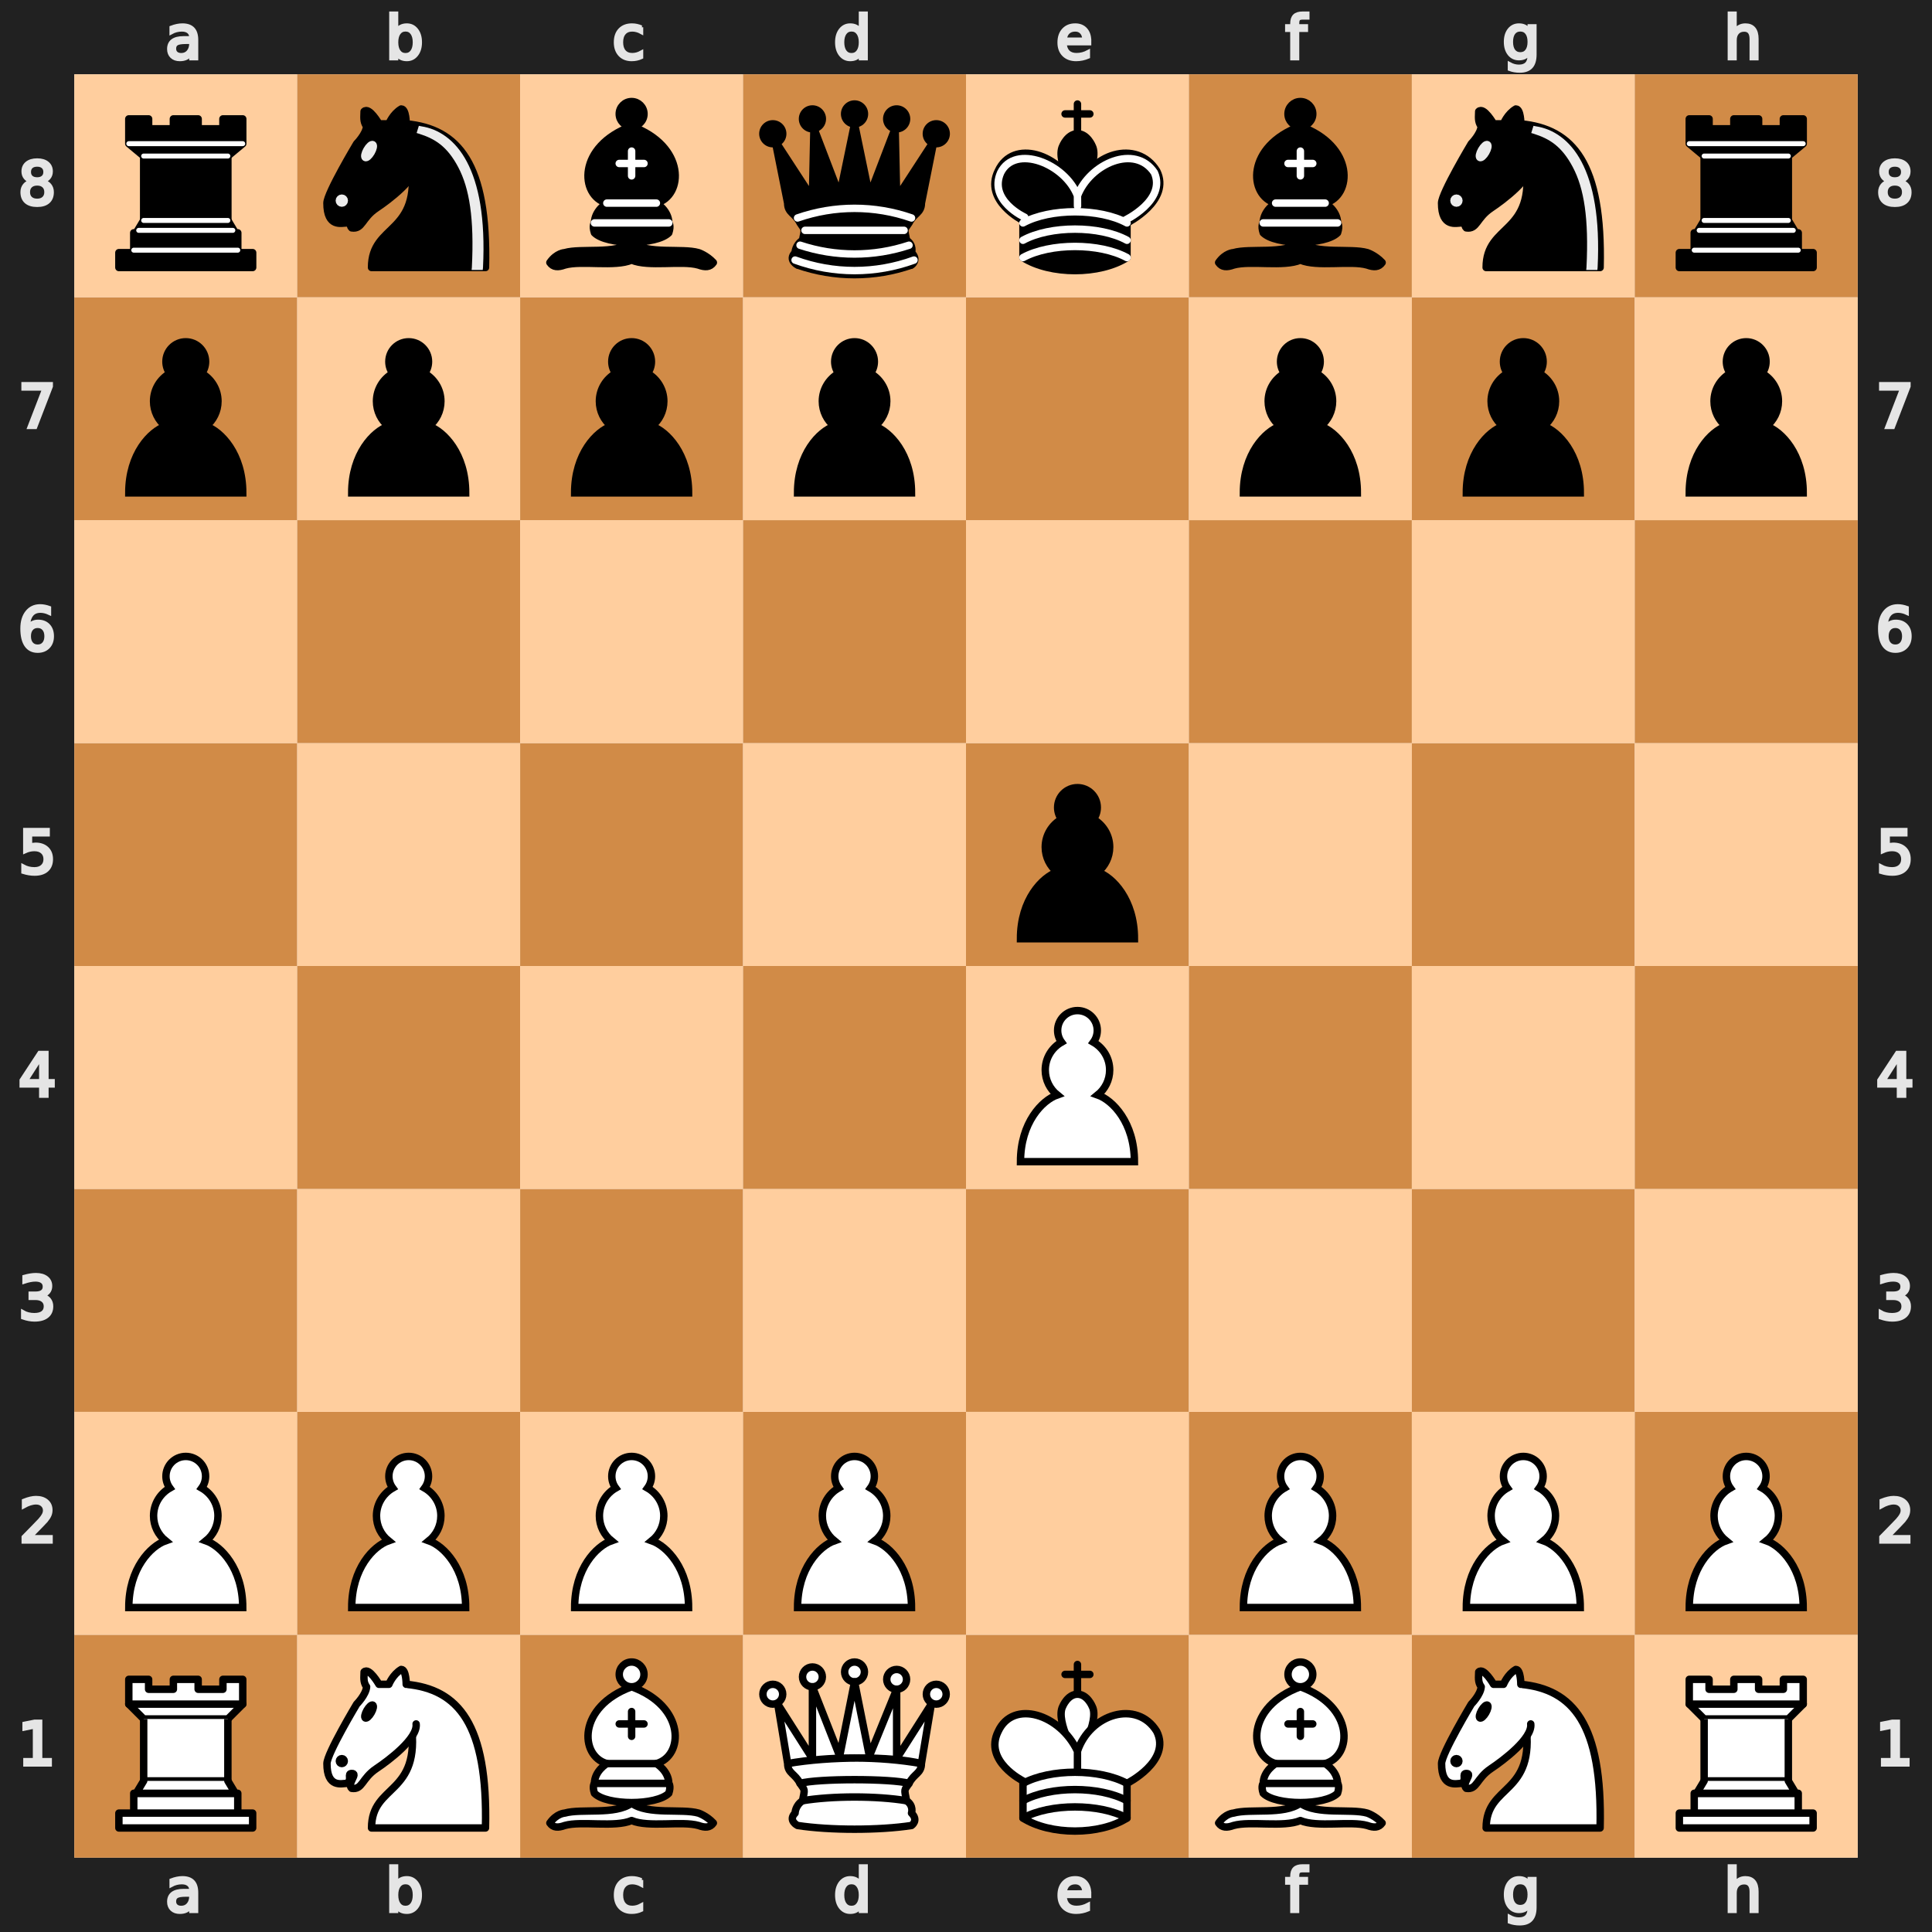
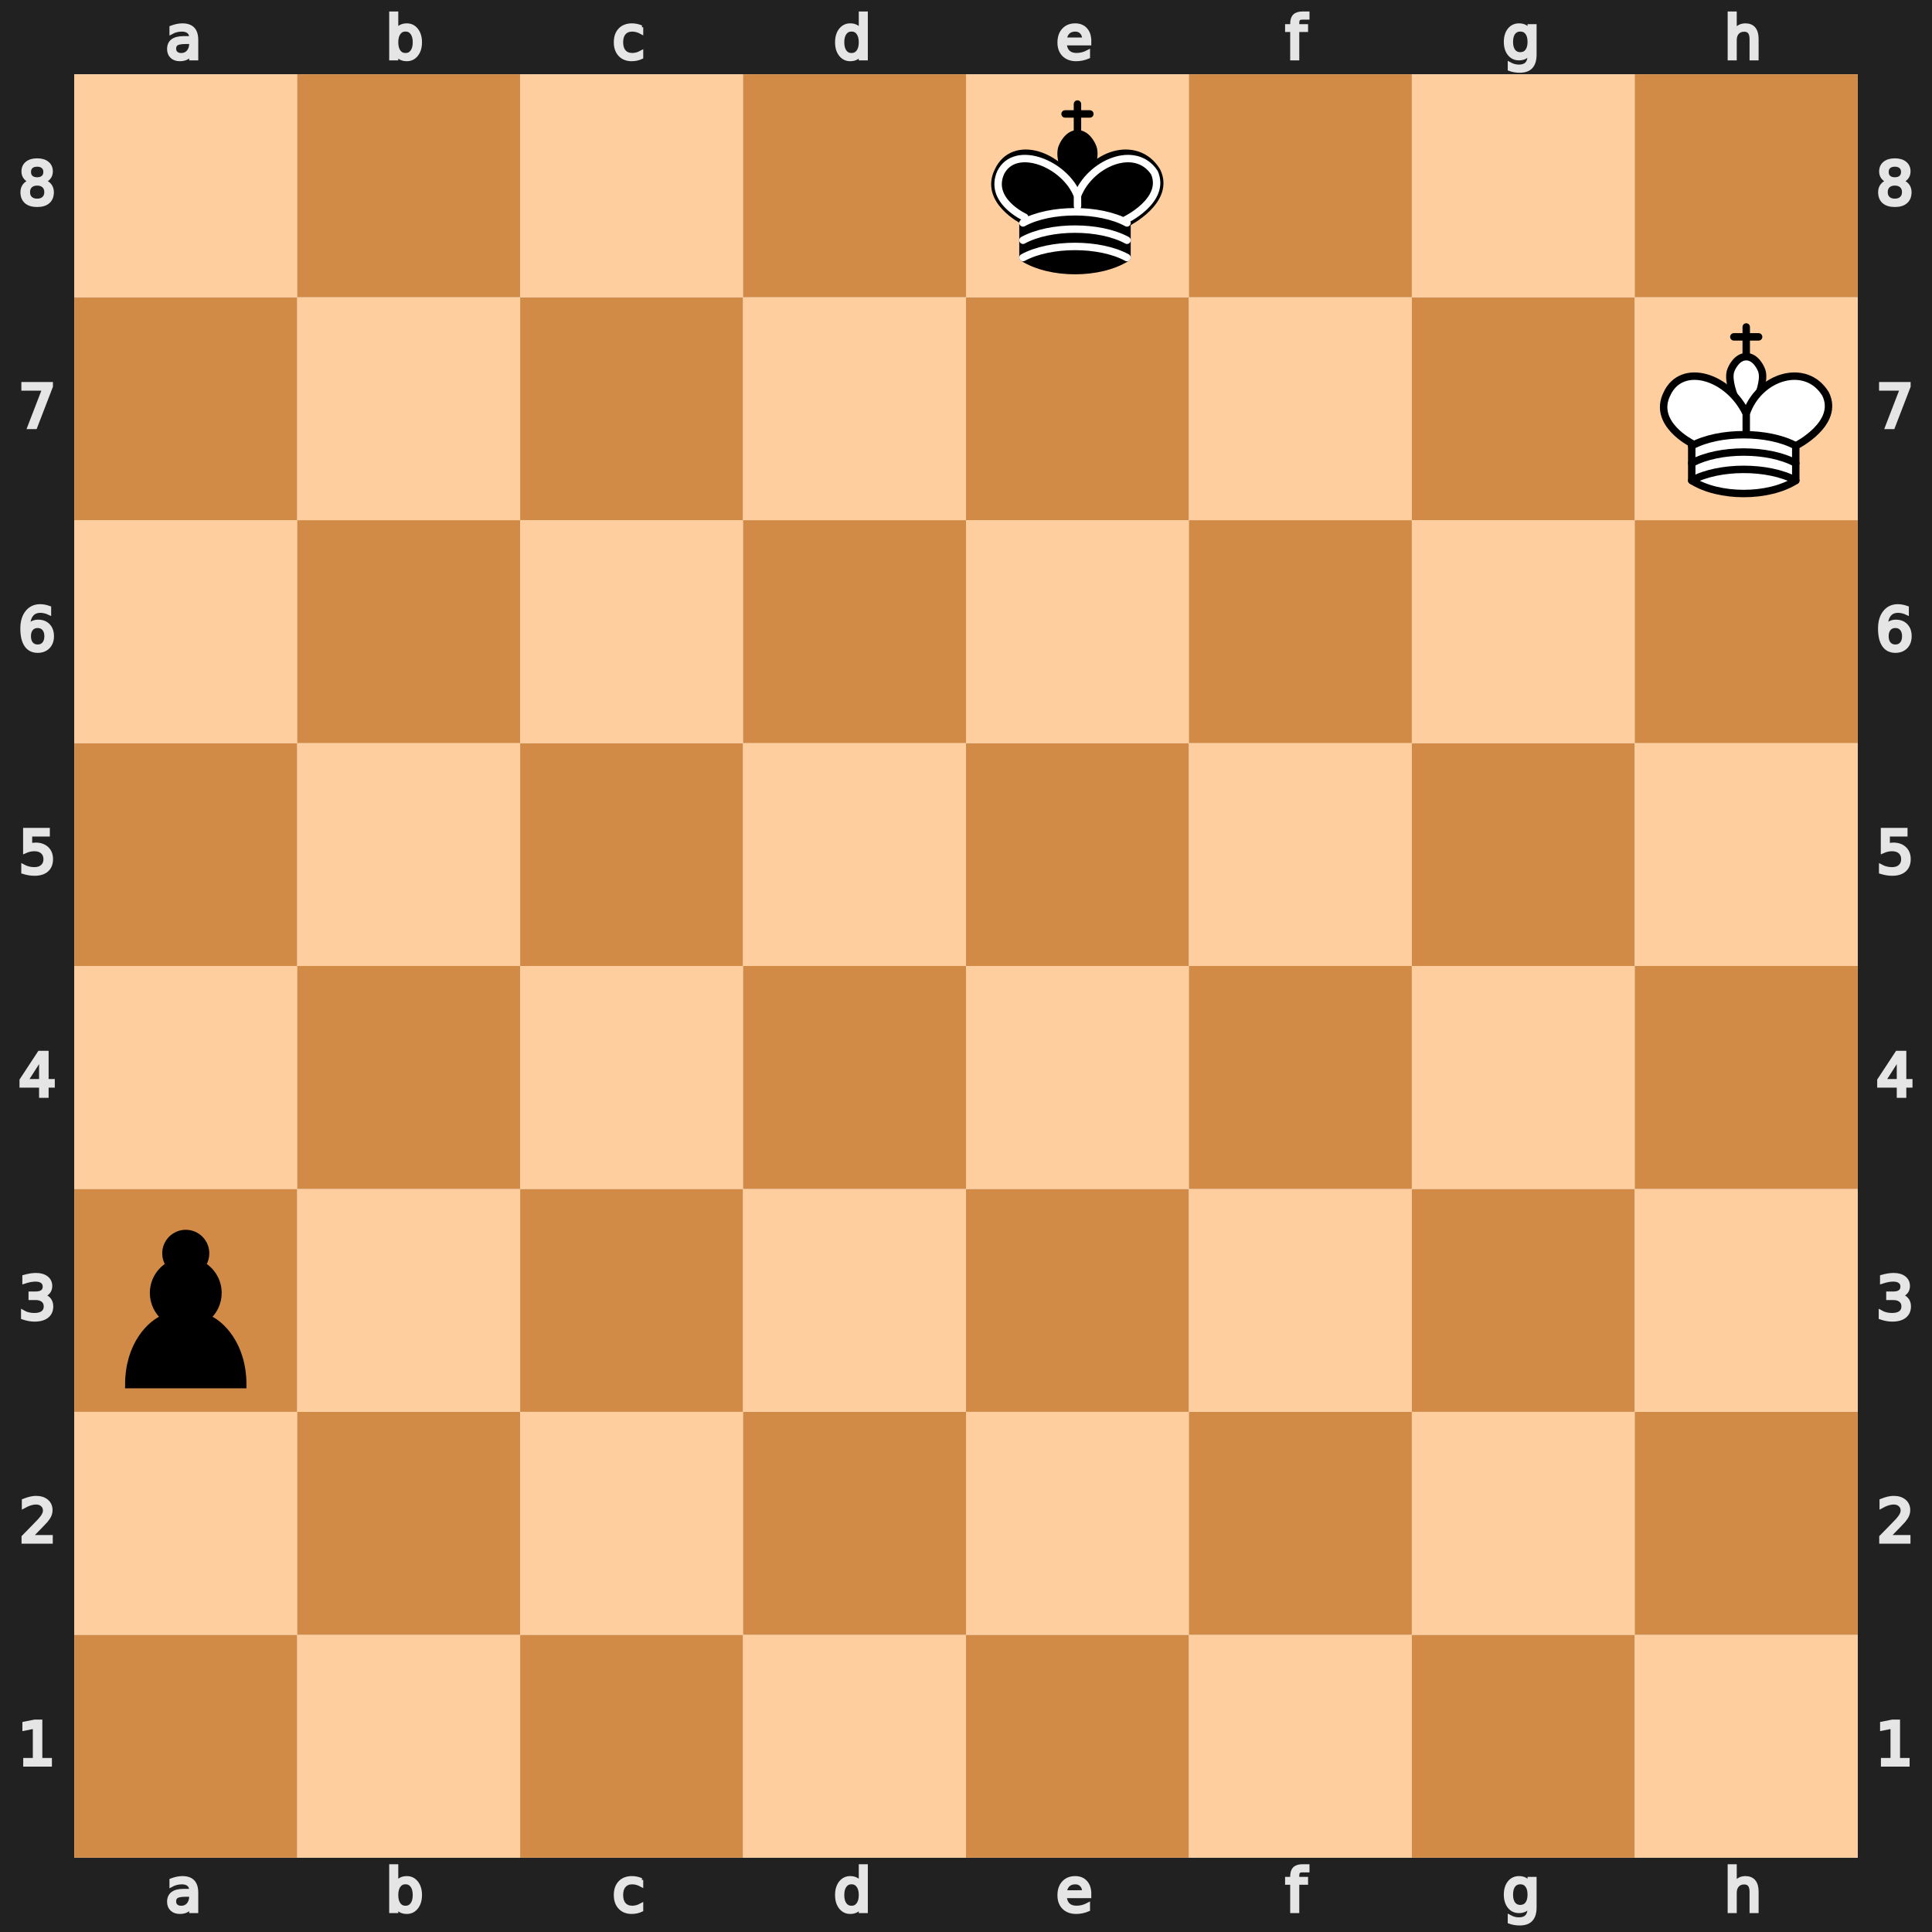
<svg xmlns="http://www.w3.org/2000/svg" xmlns:xlink="http://www.w3.org/1999/xlink" viewBox="0 0 390 390" width="400" height="400">
  <defs>
-     <g id="white-pawn" class="white pawn">
-       <path d="M22.5 9c-2.21 0-4 1.79-4 4 0 .89.29 1.71.78 2.38C17.33 16.5 16 18.59 16 21c0 2.03.94 3.84 2.41 5.03-3 1.06-7.41 5.55-7.41 13.47h23c0-7.92-4.41-12.41-7.41-13.47 1.47-1.19 2.41-3 2.41-5.03 0-2.41-1.33-4.5-3.28-5.62.49-.67.78-1.49.78-2.38 0-2.21-1.79-4-4-4z" fill="#fff" stroke="#000" stroke-width="1.5" stroke-linecap="round" />
-     </g>
-     <g id="white-knight" class="white knight" fill="none" fill-rule="evenodd" stroke="#000" stroke-width="1.5" stroke-linecap="round" stroke-linejoin="round">
-       <path d="M 22,10 C 32.5,11 38.5,18 38,39 L 15,39 C 15,30 25,32.5 23,18" style="fill:#ffffff; stroke:#000000;" />
-       <path d="M 24,18 C 24.38,20.91 18.45,25.37 16,27 C 13,29 13.18,31.34 11,31 C 9.958,30.06 12.41,27.96 11,28 C 10,28 11.19,29.23 10,30 C 9,30 5.997,31 6,26 C 6,24 12,14 12,14 C 12,14 13.89,12.1 14,10.5 C 13.27,9.506 13.5,8.5 13.5,7.5 C 14.5,6.5 16.5,10 16.5,10 L 18.5,10 C 18.5,10 19.28,8.008 21,7 C 22,7 22,10 22,10" style="fill:#ffffff; stroke:#000000;" />
-       <path d="M 9.5 25.5 A 0.5 0.5 0 1 1 8.5,25.5 A 0.5 0.5 0 1 1 9.5 25.5 z" style="fill:#000000; stroke:#000000;" />
-       <path d="M 15 15.5 A 0.5 1.5 0 1 1 14,15.5 A 0.5 1.5 0 1 1 15 15.5 z" transform="matrix(0.866,0.5,-0.5,0.866,9.693,-5.173)" style="fill:#000000; stroke:#000000;" />
-     </g>
-     <g id="white-bishop" class="white bishop" fill="none" fill-rule="evenodd" stroke="#000" stroke-width="1.5" stroke-linecap="round" stroke-linejoin="round">
-       <g fill="#fff" stroke-linecap="butt">
-         <path d="M9 36c3.39-.97 10.11.43 13.5-2 3.39 2.43 10.11 1.03 13.5 2 0 0 1.65.54 3 2-.68.97-1.65.99-3 .5-3.39-.97-10.11.46-13.5-1-3.39 1.46-10.11.03-13.5 1-1.354.49-2.323.47-3-.5 1.354-1.94 3-2 3-2zM15 32c2.5 2.5 12.5 2.5 15 0 .5-1.5 0-2 0-2 0-2.5-2.5-4-2.5-4 5.5-1.5 6-11.5-5-15.5-11 4-10.5 14-5 15.5 0 0-2.5 1.5-2.5 4 0 0-.5.5 0 2zM25 8a2.5 2.5 0 1 1-5 0 2.5 2.5 0 1 1 5 0z" />
-       </g>
-       <path d="M17.5 26h10M15 30h15m-7.5-14.5v5M20 18h5" stroke-linejoin="miter" />
-     </g>
-     <g id="white-rook" class="white rook" fill="#fff" fill-rule="evenodd" stroke="#000" stroke-width="1.5" stroke-linecap="round" stroke-linejoin="round">
-       <path d="M9 39h27v-3H9v3zM12 36v-4h21v4H12zM11 14V9h4v2h5V9h5v2h5V9h4v5" stroke-linecap="butt" />
-       <path d="M34 14l-3 3H14l-3-3" />
-       <path d="M31 17v12.5H14V17" stroke-linecap="butt" stroke-linejoin="miter" />
-       <path d="M31 29.5l1.5 2.5h-20l1.5-2.5" />
-       <path d="M11 14h23" fill="none" stroke-linejoin="miter" />
-     </g>
-     <g id="white-queen" class="white queen" fill="#fff" fill-rule="evenodd" stroke="#000" stroke-width="1.5" stroke-linecap="round" stroke-linejoin="round">
-       <path d="M8 12a2 2 0 1 1-4 0 2 2 0 1 1 4 0zM24.5 7.5a2 2 0 1 1-4 0 2 2 0 1 1 4 0zM41 12a2 2 0 1 1-4 0 2 2 0 1 1 4 0zM16 8.5a2 2 0 1 1-4 0 2 2 0 1 1 4 0zM33 9a2 2 0 1 1-4 0 2 2 0 1 1 4 0z" />
-       <path d="M9 26c8.5-1.5 21-1.5 27 0l2-12-7 11V11l-5.5 13.5-3-15-3 15-5.5-14V25L7 14l2 12zM9 26c0 2 1.5 2 2.5 4 1 1.5 1 1 .5 3.5-1.5 1-1.5 2.5-1.5 2.5-1.5 1.5.5 2.5.5 2.5 6.5 1 16.5 1 23 0 0 0 1.5-1 0-2.5 0 0 .5-1.5-1-2.5-.5-2.5-.5-2 .5-3.5 1-2 2.5-2 2.5-4-8.5-1.5-18.5-1.5-27 0z" stroke-linecap="butt" />
-       <path d="M11.5 30c3.5-1 18.5-1 22 0M12 33.5c6-1 15-1 21 0" fill="none" />
-     </g>
    <g id="white-king" class="white king" fill="none" fill-rule="evenodd" stroke="#000" stroke-width="1.5" stroke-linecap="round" stroke-linejoin="round">
      <path d="M22.5 11.63V6M20 8h5" stroke-linejoin="miter" />
      <path d="M22.5 25s4.5-7.5 3-10.5c0 0-1-2.5-3-2.5s-3 2.5-3 2.5c-1.5 3 3 10.5 3 10.5" fill="#fff" stroke-linecap="butt" stroke-linejoin="miter" />
      <path d="M11.5 37c5.5 3.5 15.5 3.5 21 0v-7s9-4.5 6-10.5c-4-6.5-13.5-3.5-16 4V27v-3.5c-3.5-7.5-13-10.5-16-4-3 6 5 10 5 10V37z" fill="#fff" />
      <path d="M11.5 30c5.5-3 15.5-3 21 0m-21 3.5c5.5-3 15.5-3 21 0m-21 3.5c5.5-3 15.5-3 21 0" />
    </g>
    <g id="black-pawn" class="black pawn">
      <path d="M22.5 9c-2.21 0-4 1.79-4 4 0 .89.29 1.71.78 2.38C17.33 16.5 16 18.59 16 21c0 2.03.94 3.84 2.41 5.03-3 1.06-7.41 5.55-7.41 13.47h23c0-7.92-4.41-12.41-7.41-13.47 1.47-1.19 2.41-3 2.41-5.03 0-2.41-1.33-4.5-3.28-5.62.49-.67.78-1.49.78-2.38 0-2.21-1.79-4-4-4z" fill="#000" stroke="#000" stroke-width="1.5" stroke-linecap="round" />
-     </g>
-     <g id="black-knight" class="black knight" fill="none" fill-rule="evenodd" stroke="#000" stroke-width="1.5" stroke-linecap="round" stroke-linejoin="round">
-       <path d="M 22,10 C 32.5,11 38.5,18 38,39 L 15,39 C 15,30 25,32.5 23,18" style="fill:#000000; stroke:#000000;" />
-       <path d="M 24,18 C 24.38,20.91 18.45,25.37 16,27 C 13,29 13.18,31.34 11,31 C 9.958,30.06 12.41,27.96 11,28 C 10,28 11.19,29.23 10,30 C 9,30 5.997,31 6,26 C 6,24 12,14 12,14 C 12,14 13.89,12.1 14,10.5 C 13.27,9.506 13.5,8.5 13.5,7.5 C 14.5,6.5 16.5,10 16.5,10 L 18.5,10 C 18.5,10 19.28,8.008 21,7 C 22,7 22,10 22,10" style="fill:#000000; stroke:#000000;" />
-       <path d="M 9.5 25.5 A 0.5 0.5 0 1 1 8.5,25.5 A 0.5 0.5 0 1 1 9.5 25.5 z" style="fill:#ececec; stroke:#ececec;" />
-       <path d="M 15 15.5 A 0.5 1.5 0 1 1 14,15.5 A 0.5 1.5 0 1 1 15 15.5 z" transform="matrix(0.866,0.5,-0.5,0.866,9.693,-5.173)" style="fill:#ececec; stroke:#ececec;" />
-       <path d="M 24.55,10.4 L 24.1,11.85 L 24.6,12 C 27.75,13 30.25,14.49 32.5,18.75 C 34.75,23.01 35.75,29.06 35.25,39 L 35.2,39.5 L 37.45,39.5 L 37.5,39 C 38,28.94 36.62,22.15 34.25,17.66 C 31.88,13.17 28.46,11.02 25.06,10.5 L 24.55,10.4 z " style="fill:#ececec; stroke:none;" />
-     </g>
-     <g id="black-bishop" class="black bishop" fill="none" fill-rule="evenodd" stroke="#000" stroke-width="1.5" stroke-linecap="round" stroke-linejoin="round">
-       <path d="M9 36c3.39-.97 10.11.43 13.5-2 3.39 2.43 10.11 1.03 13.5 2 0 0 1.65.54 3 2-.68.97-1.65.99-3 .5-3.39-.97-10.11.46-13.5-1-3.39 1.46-10.11.03-13.5 1-1.354.49-2.323.47-3-.5 1.354-1.94 3-2 3-2zm6-4c2.5 2.5 12.5 2.5 15 0 .5-1.5 0-2 0-2 0-2.5-2.5-4-2.5-4 5.5-1.5 6-11.5-5-15.5-11 4-10.5 14-5 15.5 0 0-2.5 1.5-2.5 4 0 0-.5.5 0 2zM25 8a2.5 2.5 0 1 1-5 0 2.5 2.5 0 1 1 5 0z" fill="#000" stroke-linecap="butt" />
-       <path d="M17.5 26h10M15 30h15m-7.5-14.5v5M20 18h5" stroke="#fff" stroke-linejoin="miter" />
-     </g>
-     <g id="black-rook" class="black rook" fill="#000" fill-rule="evenodd" stroke="#000" stroke-width="1.5" stroke-linecap="round" stroke-linejoin="round">
-       <path d="M9 39h27v-3H9v3zM12.5 32l1.5-2.5h17l1.5 2.5h-20zM12 36v-4h21v4H12z" stroke-linecap="butt" />
-       <path d="M14 29.5v-13h17v13H14z" stroke-linecap="butt" stroke-linejoin="miter" />
-       <path d="M14 16.5L11 14h23l-3 2.5H14zM11 14V9h4v2h5V9h5v2h5V9h4v5H11z" stroke-linecap="butt" />
-       <path d="M12 35.5h21M13 31.5h19M14 29.5h17M14 16.5h17M11 14h23" fill="none" stroke="#fff" stroke-width="1" stroke-linejoin="miter" />
-     </g>
-     <g id="black-queen" class="black queen" fill="#000" fill-rule="evenodd" stroke="#000" stroke-width="1.5" stroke-linecap="round" stroke-linejoin="round">
-       <g fill="#000" stroke="none">
-         <circle cx="6" cy="12" r="2.75" />
-         <circle cx="14" cy="9" r="2.75" />
-         <circle cx="22.5" cy="8" r="2.75" />
-         <circle cx="31" cy="9" r="2.75" />
-         <circle cx="39" cy="12" r="2.75" />
-       </g>
-       <path d="M9 26c8.5-1.5 21-1.5 27 0l2.5-12.5L31 25l-.3-14.1-5.2 13.6-3-14.5-3 14.5-5.2-13.6L14 25 6.5 13.5 9 26zM9 26c0 2 1.5 2 2.5 4 1 1.5 1 1 .5 3.5-1.5 1-1.5 2.5-1.5 2.5-1.5 1.5.5 2.5.5 2.5 6.5 1 16.5 1 23 0 0 0 1.5-1 0-2.5 0 0 .5-1.5-1-2.5-.5-2.5-.5-2 .5-3.5 1-2 2.5-2 2.5-4-8.5-1.5-18.5-1.5-27 0z" stroke-linecap="butt" />
-       <path d="M11 38.5a35 35 1 0 0 23 0" fill="none" stroke-linecap="butt" />
-       <path d="M11 29a35 35 1 0 1 23 0M12.5 31.5h20M11.5 34.5a35 35 1 0 0 22 0M10.5 37.5a35 35 1 0 0 24 0" fill="none" stroke="#fff" />
    </g>
    <g id="black-king" class="black king" fill="none" fill-rule="evenodd" stroke="#000" stroke-width="1.5" stroke-linecap="round" stroke-linejoin="round">
      <path d="M22.5 11.63V6" stroke-linejoin="miter" />
      <path d="M22.5 25s4.5-7.5 3-10.5c0 0-1-2.5-3-2.5s-3 2.5-3 2.5c-1.5 3 3 10.5 3 10.5" fill="#000" stroke-linecap="butt" stroke-linejoin="miter" />
      <path d="M11.5 37c5.5 3.5 15.5 3.5 21 0v-7s9-4.5 6-10.5c-4-6.5-13.5-3.5-16 4V27v-3.5c-3.5-7.5-13-10.5-16-4-3 6 5 10 5 10V37z" fill="#000" />
      <path d="M20 8h5" stroke-linejoin="miter" />
      <path d="M32 29.5s8.5-4 6.03-9.65C34.15 14 25 18 22.5 24.5l.01 2.1-.01-2.1C20 18 9.906 14 6.997 19.85c-2.497 5.65 4.853 9 4.853 9M11.5 30c5.5-3 15.5-3 21 0m-21 3.5c5.5-3 15.5-3 21 0m-21 3.5c5.5-3 15.5-3 21 0" stroke="#fff" />
    </g>
  </defs>
  <rect x="7.5" y="7.5" width="375" height="375" fill="none" stroke="#212121" stroke-width="15" />
  <g transform="translate(20, 1) scale(0.75, 0.75)" fill="#e5e5e5" stroke="#e5e5e5">
    <path d="M23.328 10.016q-1.742 0-2.414.398-.672.398-.672 1.36 0 .765.5 1.218.508.445 1.375.445 1.196 0 1.914-.843.727-.852.727-2.258v-.32zm2.867-.594v4.992h-1.437v-1.328q-.492.797-1.227 1.18-.734.375-1.797.375-1.343 0-2.14-.75-.79-.758-.79-2.024 0-1.476.985-2.226.992-.75 2.953-.75h2.016V8.75q0-.992-.656-1.531-.649-.547-1.829-.547-.75 0-1.46.18-.711.18-1.368.539V6.062q.79-.304 1.532-.453.742-.156 1.445-.156 1.898 0 2.836.984.937.985.937 2.985z" />
  </g>
  <g transform="translate(20, 375) scale(0.75, 0.75)" fill="#e5e5e5" stroke="#e5e5e5">
    <path d="M23.328 10.016q-1.742 0-2.414.398-.672.398-.672 1.36 0 .765.5 1.218.508.445 1.375.445 1.196 0 1.914-.843.727-.852.727-2.258v-.32zm2.867-.594v4.992h-1.437v-1.328q-.492.797-1.227 1.18-.734.375-1.797.375-1.343 0-2.14-.75-.79-.758-.79-2.024 0-1.476.985-2.226.992-.75 2.953-.75h2.016V8.75q0-.992-.656-1.531-.649-.547-1.829-.547-.75 0-1.46.18-.711.18-1.368.539V6.062q.79-.304 1.532-.453.742-.156 1.445-.156 1.898 0 2.836.984.937.985.937 2.985z" />
  </g>
  <g transform="translate(65, 1) scale(0.75, 0.75)" fill="#e5e5e5" stroke="#e5e5e5">
    <path d="M24.922 10.047q0-1.586-.656-2.485-.649-.906-1.79-.906-1.14 0-1.796.906-.649.899-.649 2.485 0 1.586.649 2.492.656.898 1.797.898 1.14 0 1.789-.898.656-.906.656-2.492zm-4.89-3.055q.452-.781 1.14-1.156.695-.383 1.656-.383 1.594 0 2.586 1.266 1 1.265 1 3.328 0 2.062-1 3.328-.992 1.266-2.586 1.266-.96 0-1.656-.375-.688-.383-1.14-1.164v1.312h-1.446V2.258h1.445z" />
  </g>
  <g transform="translate(65, 375) scale(0.75, 0.75)" fill="#e5e5e5" stroke="#e5e5e5">
    <path d="M24.922 10.047q0-1.586-.656-2.485-.649-.906-1.79-.906-1.14 0-1.796.906-.649.899-.649 2.485 0 1.586.649 2.492.656.898 1.797.898 1.14 0 1.789-.898.656-.906.656-2.492zm-4.89-3.055q.452-.781 1.14-1.156.695-.383 1.656-.383 1.594 0 2.586 1.266 1 1.265 1 3.328 0 2.062-1 3.328-.992 1.266-2.586 1.266-.96 0-1.656-.375-.688-.383-1.14-1.164v1.312h-1.446V2.258h1.445z" />
  </g>
  <g transform="translate(110, 1) scale(0.75, 0.75)" fill="#e5e5e5" stroke="#e5e5e5">
    <path d="M25.96 6v1.344q-.608-.336-1.226-.5-.609-.172-1.234-.172-1.398 0-2.172.89-.773.883-.773 2.485 0 1.601.773 2.492.774.883 2.172.883.625 0 1.234-.164.618-.172 1.227-.508v1.328q-.602.281-1.25.422-.64.14-1.367.14-1.977 0-3.14-1.242-1.165-1.242-1.165-3.351 0-2.14 1.172-3.367 1.18-1.227 3.227-1.227.664 0 1.296.14.633.134 1.227.407z" />
  </g>
  <g transform="translate(110, 375) scale(0.75, 0.75)" fill="#e5e5e5" stroke="#e5e5e5">
    <path d="M25.96 6v1.344q-.608-.336-1.226-.5-.609-.172-1.234-.172-1.398 0-2.172.89-.773.883-.773 2.485 0 1.601.773 2.492.774.883 2.172.883.625 0 1.234-.164.618-.172 1.227-.508v1.328q-.602.281-1.25.422-.64.14-1.367.14-1.977 0-3.14-1.242-1.165-1.242-1.165-3.351 0-2.14 1.172-3.367 1.18-1.227 3.227-1.227.664 0 1.296.14.633.134 1.227.407z" />
  </g>
  <g transform="translate(155, 1) scale(0.75, 0.75)" fill="#e5e5e5" stroke="#e5e5e5">
    <path d="M24.973 6.992V2.258h1.437v12.156h-1.437v-1.312q-.453.78-1.149 1.164-.687.375-1.656.375-1.586 0-2.586-1.266-.992-1.266-.992-3.328 0-2.063.992-3.328 1-1.266 2.586-1.266.969 0 1.656.383.696.375 1.149 1.156zm-4.899 3.055q0 1.586.649 2.492.656.898 1.797.898 1.14 0 1.796-.898.657-.906.657-2.492 0-1.586-.657-2.485-.656-.906-1.796-.906-1.141 0-1.797.906-.649.899-.649 2.485z" />
  </g>
  <g transform="translate(155, 375) scale(0.75, 0.75)" fill="#e5e5e5" stroke="#e5e5e5">
    <path d="M24.973 6.992V2.258h1.437v12.156h-1.437v-1.312q-.453.78-1.149 1.164-.687.375-1.656.375-1.586 0-2.586-1.266-.992-1.266-.992-3.328 0-2.063.992-3.328 1-1.266 2.586-1.266.969 0 1.656.383.696.375 1.149 1.156zm-4.899 3.055q0 1.586.649 2.492.656.898 1.797.898 1.14 0 1.796-.898.657-.906.657-2.492 0-1.586-.657-2.485-.656-.906-1.796-.906-1.141 0-1.797.906-.649.899-.649 2.485z" />
  </g>
  <g transform="translate(200, 1) scale(0.75, 0.75)" fill="#e5e5e5" stroke="#e5e5e5">
    <path d="M26.555 9.68v.703h-6.61q.094 1.484.89 2.265.806.774 2.235.774.828 0 1.602-.203.781-.203 1.547-.61v1.36q-.774.328-1.586.5-.813.172-1.649.172-2.093 0-3.32-1.22-1.219-1.218-1.219-3.296 0-2.148 1.157-3.406 1.164-1.266 3.132-1.266 1.766 0 2.79 1.14 1.03 1.134 1.03 3.087zm-1.438-.422q-.015-1.18-.664-1.883-.64-.703-1.703-.703-1.203 0-1.93.68-.718.68-.828 1.914z" />
  </g>
  <g transform="translate(200, 375) scale(0.75, 0.75)" fill="#e5e5e5" stroke="#e5e5e5">
    <path d="M26.555 9.68v.703h-6.61q.094 1.484.89 2.265.806.774 2.235.774.828 0 1.602-.203.781-.203 1.547-.61v1.36q-.774.328-1.586.5-.813.172-1.649.172-2.093 0-3.32-1.22-1.219-1.218-1.219-3.296 0-2.148 1.157-3.406 1.164-1.266 3.132-1.266 1.766 0 2.79 1.14 1.03 1.134 1.03 3.087zm-1.438-.422q-.015-1.18-.664-1.883-.64-.703-1.703-.703-1.203 0-1.93.68-.718.68-.828 1.914z" />
  </g>
  <g transform="translate(245, 1) scale(0.75, 0.75)" fill="#e5e5e5" stroke="#e5e5e5">
    <path d="M25.285 2.258v1.195H23.91q-.773 0-1.078.313-.297.312-.297 1.125v.773h2.367v1.117h-2.367v7.633H21.09V6.781h-1.375V5.664h1.375v-.61q0-1.46.68-2.124.68-.672 2.156-.672z" />
  </g>
  <g transform="translate(245, 375) scale(0.75, 0.75)" fill="#e5e5e5" stroke="#e5e5e5">
    <path d="M25.285 2.258v1.195H23.91q-.773 0-1.078.313-.297.312-.297 1.125v.773h2.367v1.117h-2.367v7.633H21.09V6.781h-1.375V5.664h1.375v-.61q0-1.46.68-2.124.68-.672 2.156-.672z" />
  </g>
  <g transform="translate(290, 1) scale(0.75, 0.75)" fill="#e5e5e5" stroke="#e5e5e5">
    <path d="M24.973 9.937q0-1.562-.649-2.421-.64-.86-1.804-.86-1.157 0-1.805.86-.64.859-.64 2.421 0 1.555.64 2.415.648.859 1.805.859 1.164 0 1.804-.86.649-.859.649-2.414zm1.437 3.391q0 2.234-.992 3.32-.992 1.094-3.04 1.094-.757 0-1.429-.117-.672-.11-1.304-.344v-1.398q.632.344 1.25.508.617.164 1.257.164 1.414 0 2.118-.743.703-.734.703-2.226v-.711q-.446.773-1.141 1.156-.695.383-1.664.383-1.61 0-2.594-1.227-.984-1.226-.984-3.25 0-2.03.984-3.257.985-1.227 2.594-1.227.969 0 1.664.383t1.14 1.156V5.664h1.438z" />
  </g>
  <g transform="translate(290, 375) scale(0.75, 0.75)" fill="#e5e5e5" stroke="#e5e5e5">
    <path d="M24.973 9.937q0-1.562-.649-2.421-.64-.86-1.804-.86-1.157 0-1.805.86-.64.859-.64 2.421 0 1.555.64 2.415.648.859 1.805.859 1.164 0 1.804-.86.649-.859.649-2.414zm1.437 3.391q0 2.234-.992 3.32-.992 1.094-3.04 1.094-.757 0-1.429-.117-.672-.11-1.304-.344v-1.398q.632.344 1.25.508.617.164 1.257.164 1.414 0 2.118-.743.703-.734.703-2.226v-.711q-.446.773-1.141 1.156-.695.383-1.664.383-1.61 0-2.594-1.227-.984-1.226-.984-3.25 0-2.03.984-3.257.985-1.227 2.594-1.227.969 0 1.664.383t1.14 1.156V5.664h1.438z" />
  </g>
  <g transform="translate(335, 1) scale(0.75, 0.75)" fill="#e5e5e5" stroke="#e5e5e5">
    <path d="M26.164 9.133v5.281h-1.437V9.18q0-1.243-.485-1.86-.484-.617-1.453-.617-1.164 0-1.836.742-.672.742-.672 2.024v4.945h-1.445V2.258h1.445v4.765q.516-.789 1.211-1.18.703-.39 1.617-.39 1.508 0 2.282.938.773.93.773 2.742z" />
  </g>
  <g transform="translate(335, 375) scale(0.75, 0.75)" fill="#e5e5e5" stroke="#e5e5e5">
    <path d="M26.164 9.133v5.281h-1.437V9.18q0-1.243-.485-1.86-.484-.617-1.453-.617-1.164 0-1.836.742-.672.742-.672 2.024v4.945h-1.445V2.258h1.445v4.765q.516-.789 1.211-1.18.703-.39 1.617-.39 1.508 0 2.282.938.773.93.773 2.742z" />
  </g>
  <g transform="translate(0, 335) scale(0.75, 0.75)" fill="#e5e5e5" stroke="#e5e5e5">
    <path d="M6.754 26.996h2.578v-8.898l-2.805.562v-1.437l2.79-.563h1.578v10.336h2.578v1.328h-6.72z" />
  </g>
  <g transform="translate(375, 335) scale(0.75, 0.75)" fill="#e5e5e5" stroke="#e5e5e5">
    <path d="M6.754 26.996h2.578v-8.898l-2.805.562v-1.437l2.79-.563h1.578v10.336h2.578v1.328h-6.72z" />
  </g>
  <g transform="translate(0, 290) scale(0.75, 0.75)" fill="#e5e5e5" stroke="#e5e5e5">
    <path d="M8.195 26.996h5.508v1.328H6.297v-1.328q.898-.93 2.445-2.492 1.555-1.57 1.953-2.024.758-.851 1.055-1.437.305-.594.305-1.164 0-.93-.657-1.516-.648-.586-1.695-.586-.742 0-1.57.258-.82.258-1.758.781v-1.593q.953-.383 1.781-.578.828-.196 1.516-.196 1.812 0 2.89.906 1.079.907 1.079 2.422 0 .72-.274 1.368-.265.64-.976 1.515-.196.227-1.243 1.313-1.046 1.078-2.953 3.023z" />
  </g>
  <g transform="translate(375, 290) scale(0.75, 0.75)" fill="#e5e5e5" stroke="#e5e5e5">
    <path d="M8.195 26.996h5.508v1.328H6.297v-1.328q.898-.93 2.445-2.492 1.555-1.57 1.953-2.024.758-.851 1.055-1.437.305-.594.305-1.164 0-.93-.657-1.516-.648-.586-1.695-.586-.742 0-1.57.258-.82.258-1.758.781v-1.593q.953-.383 1.781-.578.828-.196 1.516-.196 1.812 0 2.89.906 1.079.907 1.079 2.422 0 .72-.274 1.368-.265.64-.976 1.515-.196.227-1.243 1.313-1.046 1.078-2.953 3.023z" />
  </g>
  <g transform="translate(0, 245) scale(0.75, 0.75)" fill="#e5e5e5" stroke="#e5e5e5">
    <path d="M11.434 22.035q1.132.242 1.765 1.008.64.766.64 1.89 0 1.727-1.187 2.672-1.187.946-3.375.946-.734 0-1.515-.149-.774-.14-1.602-.43V26.45q.656.383 1.438.578.78.196 1.632.196 1.485 0 2.258-.586.782-.586.782-1.703 0-1.032-.727-1.61-.719-.586-2.008-.586h-1.36v-1.297h1.423q1.164 0 1.78-.46.618-.47.618-1.344 0-.899-.64-1.375-.633-.485-1.82-.485-.65 0-1.391.141-.743.14-1.633.437V16.95q.898-.25 1.68-.375.788-.125 1.484-.125 1.797 0 2.844.82 1.046.813 1.046 2.204 0 .968-.554 1.64-.555.664-1.578.922z" />
  </g>
  <g transform="translate(375, 245) scale(0.75, 0.75)" fill="#e5e5e5" stroke="#e5e5e5">
    <path d="M11.434 22.035q1.132.242 1.765 1.008.64.766.64 1.89 0 1.727-1.187 2.672-1.187.946-3.375.946-.734 0-1.515-.149-.774-.14-1.602-.43V26.45q.656.383 1.438.578.78.196 1.632.196 1.485 0 2.258-.586.782-.586.782-1.703 0-1.032-.727-1.61-.719-.586-2.008-.586h-1.36v-1.297h1.423q1.164 0 1.78-.46.618-.47.618-1.344 0-.899-.64-1.375-.633-.485-1.82-.485-.65 0-1.391.141-.743.14-1.633.437V16.95q.898-.25 1.68-.375.788-.125 1.484-.125 1.797 0 2.844.82 1.046.813 1.046 2.204 0 .968-.554 1.64-.555.664-1.578.922z" />
  </g>
  <g transform="translate(0, 200) scale(0.75, 0.75)" fill="#e5e5e5" stroke="#e5e5e5">
    <path d="M11.016 18.035L7.03 24.262h3.985zm-.414-1.375h1.984v7.602h1.664v1.312h-1.664v2.75h-1.57v-2.75H5.75v-1.523z" />
  </g>
  <g transform="translate(375, 200) scale(0.75, 0.75)" fill="#e5e5e5" stroke="#e5e5e5">
    <path d="M11.016 18.035L7.03 24.262h3.985zm-.414-1.375h1.984v7.602h1.664v1.312h-1.664v2.75h-1.57v-2.75H5.75v-1.523z" />
  </g>
  <g transform="translate(0, 155) scale(0.75, 0.75)" fill="#e5e5e5" stroke="#e5e5e5">
    <path d="M6.719 16.66h6.195v1.328h-4.75v2.86q.344-.118.688-.172.343-.063.687-.063 1.953 0 3.094 1.07 1.14 1.07 1.14 2.899 0 1.883-1.171 2.93-1.172 1.039-3.305 1.039-.735 0-1.5-.125-.758-.125-1.57-.375v-1.586q.703.383 1.453.57.75.188 1.586.188 1.351 0 2.14-.711.79-.711.79-1.93 0-1.219-.79-1.93-.789-.71-2.14-.71-.633 0-1.266.14-.625.14-1.281.438z" />
  </g>
  <g transform="translate(375, 155) scale(0.75, 0.75)" fill="#e5e5e5" stroke="#e5e5e5">
    <path d="M6.719 16.66h6.195v1.328h-4.75v2.86q.344-.118.688-.172.343-.063.687-.063 1.953 0 3.094 1.07 1.14 1.07 1.14 2.899 0 1.883-1.171 2.93-1.172 1.039-3.305 1.039-.735 0-1.5-.125-.758-.125-1.57-.375v-1.586q.703.383 1.453.57.75.188 1.586.188 1.351 0 2.14-.711.79-.711.79-1.93 0-1.219-.79-1.93-.789-.71-2.14-.71-.633 0-1.266.14-.625.14-1.281.438z" />
  </g>
  <g transform="translate(0, 110) scale(0.75, 0.75)" fill="#e5e5e5" stroke="#e5e5e5">
    <path d="M10.137 21.863q-1.063 0-1.688.727-.617.726-.617 1.992 0 1.258.617 1.992.625.727 1.688.727 1.062 0 1.68-.727.624-.734.624-1.992 0-1.266-.625-1.992-.617-.727-1.68-.727zm3.133-4.945v1.437q-.594-.28-1.204-.43-.601-.148-1.195-.148-1.562 0-2.39 1.055-.82 1.055-.938 3.188.46-.68 1.156-1.04.696-.367 1.531-.367 1.758 0 2.774 1.07 1.023 1.063 1.023 2.899 0 1.797-1.062 2.883-1.063 1.086-2.828 1.086-2.024 0-3.094-1.547-1.07-1.555-1.07-4.5 0-2.766 1.312-4.406 1.313-1.649 3.524-1.649.593 0 1.195.117.61.118 1.266.352z" />
  </g>
  <g transform="translate(375, 110) scale(0.75, 0.75)" fill="#e5e5e5" stroke="#e5e5e5">
    <path d="M10.137 21.863q-1.063 0-1.688.727-.617.726-.617 1.992 0 1.258.617 1.992.625.727 1.688.727 1.062 0 1.68-.727.624-.734.624-1.992 0-1.266-.625-1.992-.617-.727-1.68-.727zm3.133-4.945v1.437q-.594-.28-1.204-.43-.601-.148-1.195-.148-1.562 0-2.39 1.055-.82 1.055-.938 3.188.46-.68 1.156-1.04.696-.367 1.531-.367 1.758 0 2.774 1.07 1.023 1.063 1.023 2.899 0 1.797-1.062 2.883-1.063 1.086-2.828 1.086-2.024 0-3.094-1.547-1.07-1.555-1.07-4.5 0-2.766 1.312-4.406 1.313-1.649 3.524-1.649.593 0 1.195.117.61.118 1.266.352z" />
  </g>
  <g transform="translate(0, 65) scale(0.75, 0.75)" fill="#e5e5e5" stroke="#e5e5e5">
    <path d="M6.25 16.66h7.5v.672L9.516 28.324H7.867l3.985-10.336H6.25z" />
  </g>
  <g transform="translate(375, 65) scale(0.75, 0.75)" fill="#e5e5e5" stroke="#e5e5e5">
    <path d="M6.25 16.66h7.5v.672L9.516 28.324H7.867l3.985-10.336H6.25z" />
  </g>
  <g transform="translate(0, 20) scale(0.75, 0.75)" fill="#e5e5e5" stroke="#e5e5e5">
    <path d="M10 22.785q-1.125 0-1.773.602-.641.601-.641 1.656t.64 1.656q.649.602 1.774.602t1.773-.602q.649-.61.649-1.656 0-1.055-.649-1.656-.64-.602-1.773-.602zm-1.578-.672q-1.016-.25-1.586-.945-.563-.695-.563-1.695 0-1.399.993-2.211 1-.813 2.734-.813 1.742 0 2.734.813.993.812.993 2.21 0 1-.57 1.696-.563.695-1.571.945 1.14.266 1.773 1.04.641.773.641 1.89 0 1.695-1.04 2.602-1.03.906-2.96.906t-2.969-.906Q6 26.738 6 25.043q0-1.117.64-1.89.641-.774 1.782-1.04zm-.578-2.492q0 .906.562 1.414.57.508 1.594.508 1.016 0 1.586-.508.578-.508.578-1.414 0-.906-.578-1.414-.57-.508-1.586-.508-1.023 0-1.594.508-.562.508-.562 1.414z" />
  </g>
  <g transform="translate(375, 20) scale(0.75, 0.75)" fill="#e5e5e5" stroke="#e5e5e5">
    <path d="M10 22.785q-1.125 0-1.773.602-.641.601-.641 1.656t.64 1.656q.649.602 1.774.602t1.773-.602q.649-.61.649-1.656 0-1.055-.649-1.656-.64-.602-1.773-.602zm-1.578-.672q-1.016-.25-1.586-.945-.563-.695-.563-1.695 0-1.399.993-2.211 1-.813 2.734-.813 1.742 0 2.734.813.993.812.993 2.21 0 1-.57 1.696-.563.695-1.571.945 1.14.266 1.773 1.04.641.773.641 1.89 0 1.695-1.04 2.602-1.03.906-2.96.906t-2.969-.906Q6 26.738 6 25.043q0-1.117.64-1.89.641-.774 1.782-1.04zm-.578-2.492q0 .906.562 1.414.57.508 1.594.508 1.016 0 1.586-.508.578-.508.578-1.414 0-.906-.578-1.414-.57-.508-1.586-.508-1.023 0-1.594.508-.562.508-.562 1.414z" />
  </g>
  <rect x="15" y="330" width="45" height="45" class="square dark a1" stroke="none" fill="#d18b47" />
  <rect x="60" y="330" width="45" height="45" class="square light b1" stroke="none" fill="#ffce9e" />
  <rect x="105" y="330" width="45" height="45" class="square dark c1" stroke="none" fill="#d18b47" />
  <rect x="150" y="330" width="45" height="45" class="square light d1" stroke="none" fill="#ffce9e" />
  <rect x="195" y="330" width="45" height="45" class="square dark e1" stroke="none" fill="#d18b47" />
  <rect x="240" y="330" width="45" height="45" class="square light f1" stroke="none" fill="#ffce9e" />
  <rect x="285" y="330" width="45" height="45" class="square dark g1" stroke="none" fill="#d18b47" />
  <rect x="330" y="330" width="45" height="45" class="square light h1" stroke="none" fill="#ffce9e" />
  <rect x="15" y="285" width="45" height="45" class="square light a2" stroke="none" fill="#ffce9e" />
  <rect x="60" y="285" width="45" height="45" class="square dark b2" stroke="none" fill="#d18b47" />
  <rect x="105" y="285" width="45" height="45" class="square light c2" stroke="none" fill="#ffce9e" />
  <rect x="150" y="285" width="45" height="45" class="square dark d2" stroke="none" fill="#d18b47" />
  <rect x="195" y="285" width="45" height="45" class="square light e2" stroke="none" fill="#ffce9e" />
  <rect x="240" y="285" width="45" height="45" class="square dark f2" stroke="none" fill="#d18b47" />
  <rect x="285" y="285" width="45" height="45" class="square light g2" stroke="none" fill="#ffce9e" />
  <rect x="330" y="285" width="45" height="45" class="square dark h2" stroke="none" fill="#d18b47" />
  <rect x="15" y="240" width="45" height="45" class="square dark a3" stroke="none" fill="#d18b47" />
  <rect x="60" y="240" width="45" height="45" class="square light b3" stroke="none" fill="#ffce9e" />
  <rect x="105" y="240" width="45" height="45" class="square dark c3" stroke="none" fill="#d18b47" />
  <rect x="150" y="240" width="45" height="45" class="square light d3" stroke="none" fill="#ffce9e" />
  <rect x="195" y="240" width="45" height="45" class="square dark e3" stroke="none" fill="#d18b47" />
  <rect x="240" y="240" width="45" height="45" class="square light f3" stroke="none" fill="#ffce9e" />
  <rect x="285" y="240" width="45" height="45" class="square dark g3" stroke="none" fill="#d18b47" />
  <rect x="330" y="240" width="45" height="45" class="square light h3" stroke="none" fill="#ffce9e" />
  <rect x="15" y="195" width="45" height="45" class="square light a4" stroke="none" fill="#ffce9e" />
  <rect x="60" y="195" width="45" height="45" class="square dark b4" stroke="none" fill="#d18b47" />
  <rect x="105" y="195" width="45" height="45" class="square light c4" stroke="none" fill="#ffce9e" />
  <rect x="150" y="195" width="45" height="45" class="square dark d4" stroke="none" fill="#d18b47" />
  <rect x="195" y="195" width="45" height="45" class="square light e4" stroke="none" fill="#ffce9e" />
  <rect x="240" y="195" width="45" height="45" class="square dark f4" stroke="none" fill="#d18b47" />
  <rect x="285" y="195" width="45" height="45" class="square light g4" stroke="none" fill="#ffce9e" />
  <rect x="330" y="195" width="45" height="45" class="square dark h4" stroke="none" fill="#d18b47" />
  <rect x="15" y="150" width="45" height="45" class="square dark a5" stroke="none" fill="#d18b47" />
  <rect x="60" y="150" width="45" height="45" class="square light b5" stroke="none" fill="#ffce9e" />
  <rect x="105" y="150" width="45" height="45" class="square dark c5" stroke="none" fill="#d18b47" />
  <rect x="150" y="150" width="45" height="45" class="square light d5" stroke="none" fill="#ffce9e" />
  <rect x="195" y="150" width="45" height="45" class="square dark e5" stroke="none" fill="#d18b47" />
  <rect x="240" y="150" width="45" height="45" class="square light f5" stroke="none" fill="#ffce9e" />
  <rect x="285" y="150" width="45" height="45" class="square dark g5" stroke="none" fill="#d18b47" />
  <rect x="330" y="150" width="45" height="45" class="square light h5" stroke="none" fill="#ffce9e" />
  <rect x="15" y="105" width="45" height="45" class="square light a6" stroke="none" fill="#ffce9e" />
  <rect x="60" y="105" width="45" height="45" class="square dark b6" stroke="none" fill="#d18b47" />
  <rect x="105" y="105" width="45" height="45" class="square light c6" stroke="none" fill="#ffce9e" />
  <rect x="150" y="105" width="45" height="45" class="square dark d6" stroke="none" fill="#d18b47" />
  <rect x="195" y="105" width="45" height="45" class="square light e6" stroke="none" fill="#ffce9e" />
  <rect x="240" y="105" width="45" height="45" class="square dark f6" stroke="none" fill="#d18b47" />
  <rect x="285" y="105" width="45" height="45" class="square light g6" stroke="none" fill="#ffce9e" />
  <rect x="330" y="105" width="45" height="45" class="square dark h6" stroke="none" fill="#d18b47" />
  <rect x="15" y="60" width="45" height="45" class="square dark a7" stroke="none" fill="#d18b47" />
  <rect x="60" y="60" width="45" height="45" class="square light b7" stroke="none" fill="#ffce9e" />
  <rect x="105" y="60" width="45" height="45" class="square dark c7" stroke="none" fill="#d18b47" />
  <rect x="150" y="60" width="45" height="45" class="square light d7" stroke="none" fill="#ffce9e" />
  <rect x="195" y="60" width="45" height="45" class="square dark e7" stroke="none" fill="#d18b47" />
  <rect x="240" y="60" width="45" height="45" class="square light f7" stroke="none" fill="#ffce9e" />
  <rect x="285" y="60" width="45" height="45" class="square dark g7" stroke="none" fill="#d18b47" />
  <rect x="330" y="60" width="45" height="45" class="square light h7" stroke="none" fill="#ffce9e" />
  <rect x="15" y="15" width="45" height="45" class="square light a8" stroke="none" fill="#ffce9e" />
  <rect x="60" y="15" width="45" height="45" class="square dark b8" stroke="none" fill="#d18b47" />
  <rect x="105" y="15" width="45" height="45" class="square light c8" stroke="none" fill="#ffce9e" />
  <rect x="150" y="15" width="45" height="45" class="square dark d8" stroke="none" fill="#d18b47" />
  <rect x="195" y="15" width="45" height="45" class="square light e8" stroke="none" fill="#ffce9e" />
  <rect x="240" y="15" width="45" height="45" class="square dark f8" stroke="none" fill="#d18b47" />
  <rect x="285" y="15" width="45" height="45" class="square light g8" stroke="none" fill="#ffce9e" />
  <rect x="330" y="15" width="45" height="45" class="square dark h8" stroke="none" fill="#d18b47" />
-   <use href="#white-rook" xlink:href="#white-rook" transform="translate(15, 330)" />
-   <use href="#white-knight" xlink:href="#white-knight" transform="translate(60, 330)" />
-   <use href="#white-bishop" xlink:href="#white-bishop" transform="translate(105, 330)" />
-   <use href="#white-queen" xlink:href="#white-queen" transform="translate(150, 330)" />
-   <use href="#white-king" xlink:href="#white-king" transform="translate(195, 330)" />
-   <use href="#white-bishop" xlink:href="#white-bishop" transform="translate(240, 330)" />
-   <use href="#white-knight" xlink:href="#white-knight" transform="translate(285, 330)" />
-   <use href="#white-rook" xlink:href="#white-rook" transform="translate(330, 330)" />
-   <use href="#white-pawn" xlink:href="#white-pawn" transform="translate(15, 285)" />
-   <use href="#white-pawn" xlink:href="#white-pawn" transform="translate(60, 285)" />
-   <use href="#white-pawn" xlink:href="#white-pawn" transform="translate(105, 285)" />
-   <use href="#white-pawn" xlink:href="#white-pawn" transform="translate(150, 285)" />
-   <use href="#white-pawn" xlink:href="#white-pawn" transform="translate(240, 285)" />
-   <use href="#white-pawn" xlink:href="#white-pawn" transform="translate(285, 285)" />
-   <use href="#white-pawn" xlink:href="#white-pawn" transform="translate(330, 285)" />
-   <use href="#white-pawn" xlink:href="#white-pawn" transform="translate(195, 195)" />
-   <use href="#black-pawn" xlink:href="#black-pawn" transform="translate(195, 150)" />
-   <use href="#black-pawn" xlink:href="#black-pawn" transform="translate(15, 60)" />
-   <use href="#black-pawn" xlink:href="#black-pawn" transform="translate(60, 60)" />
-   <use href="#black-pawn" xlink:href="#black-pawn" transform="translate(105, 60)" />
-   <use href="#black-pawn" xlink:href="#black-pawn" transform="translate(150, 60)" />
-   <use href="#black-pawn" xlink:href="#black-pawn" transform="translate(240, 60)" />
-   <use href="#black-pawn" xlink:href="#black-pawn" transform="translate(285, 60)" />
-   <use href="#black-pawn" xlink:href="#black-pawn" transform="translate(330, 60)" />
-   <use href="#black-rook" xlink:href="#black-rook" transform="translate(15, 15)" />
-   <use href="#black-knight" xlink:href="#black-knight" transform="translate(60, 15)" />
-   <use href="#black-bishop" xlink:href="#black-bishop" transform="translate(105, 15)" />
-   <use href="#black-queen" xlink:href="#black-queen" transform="translate(150, 15)" />
+   <use href="#black-pawn" xlink:href="#black-pawn" transform="translate(15, 240)" />
+   <use href="#white-king" xlink:href="#white-king" transform="translate(330, 60)" />
  <use href="#black-king" xlink:href="#black-king" transform="translate(195, 15)" />
-   <use href="#black-bishop" xlink:href="#black-bishop" transform="translate(240, 15)" />
-   <use href="#black-knight" xlink:href="#black-knight" transform="translate(285, 15)" />
-   <use href="#black-rook" xlink:href="#black-rook" transform="translate(330, 15)" />
</svg>
